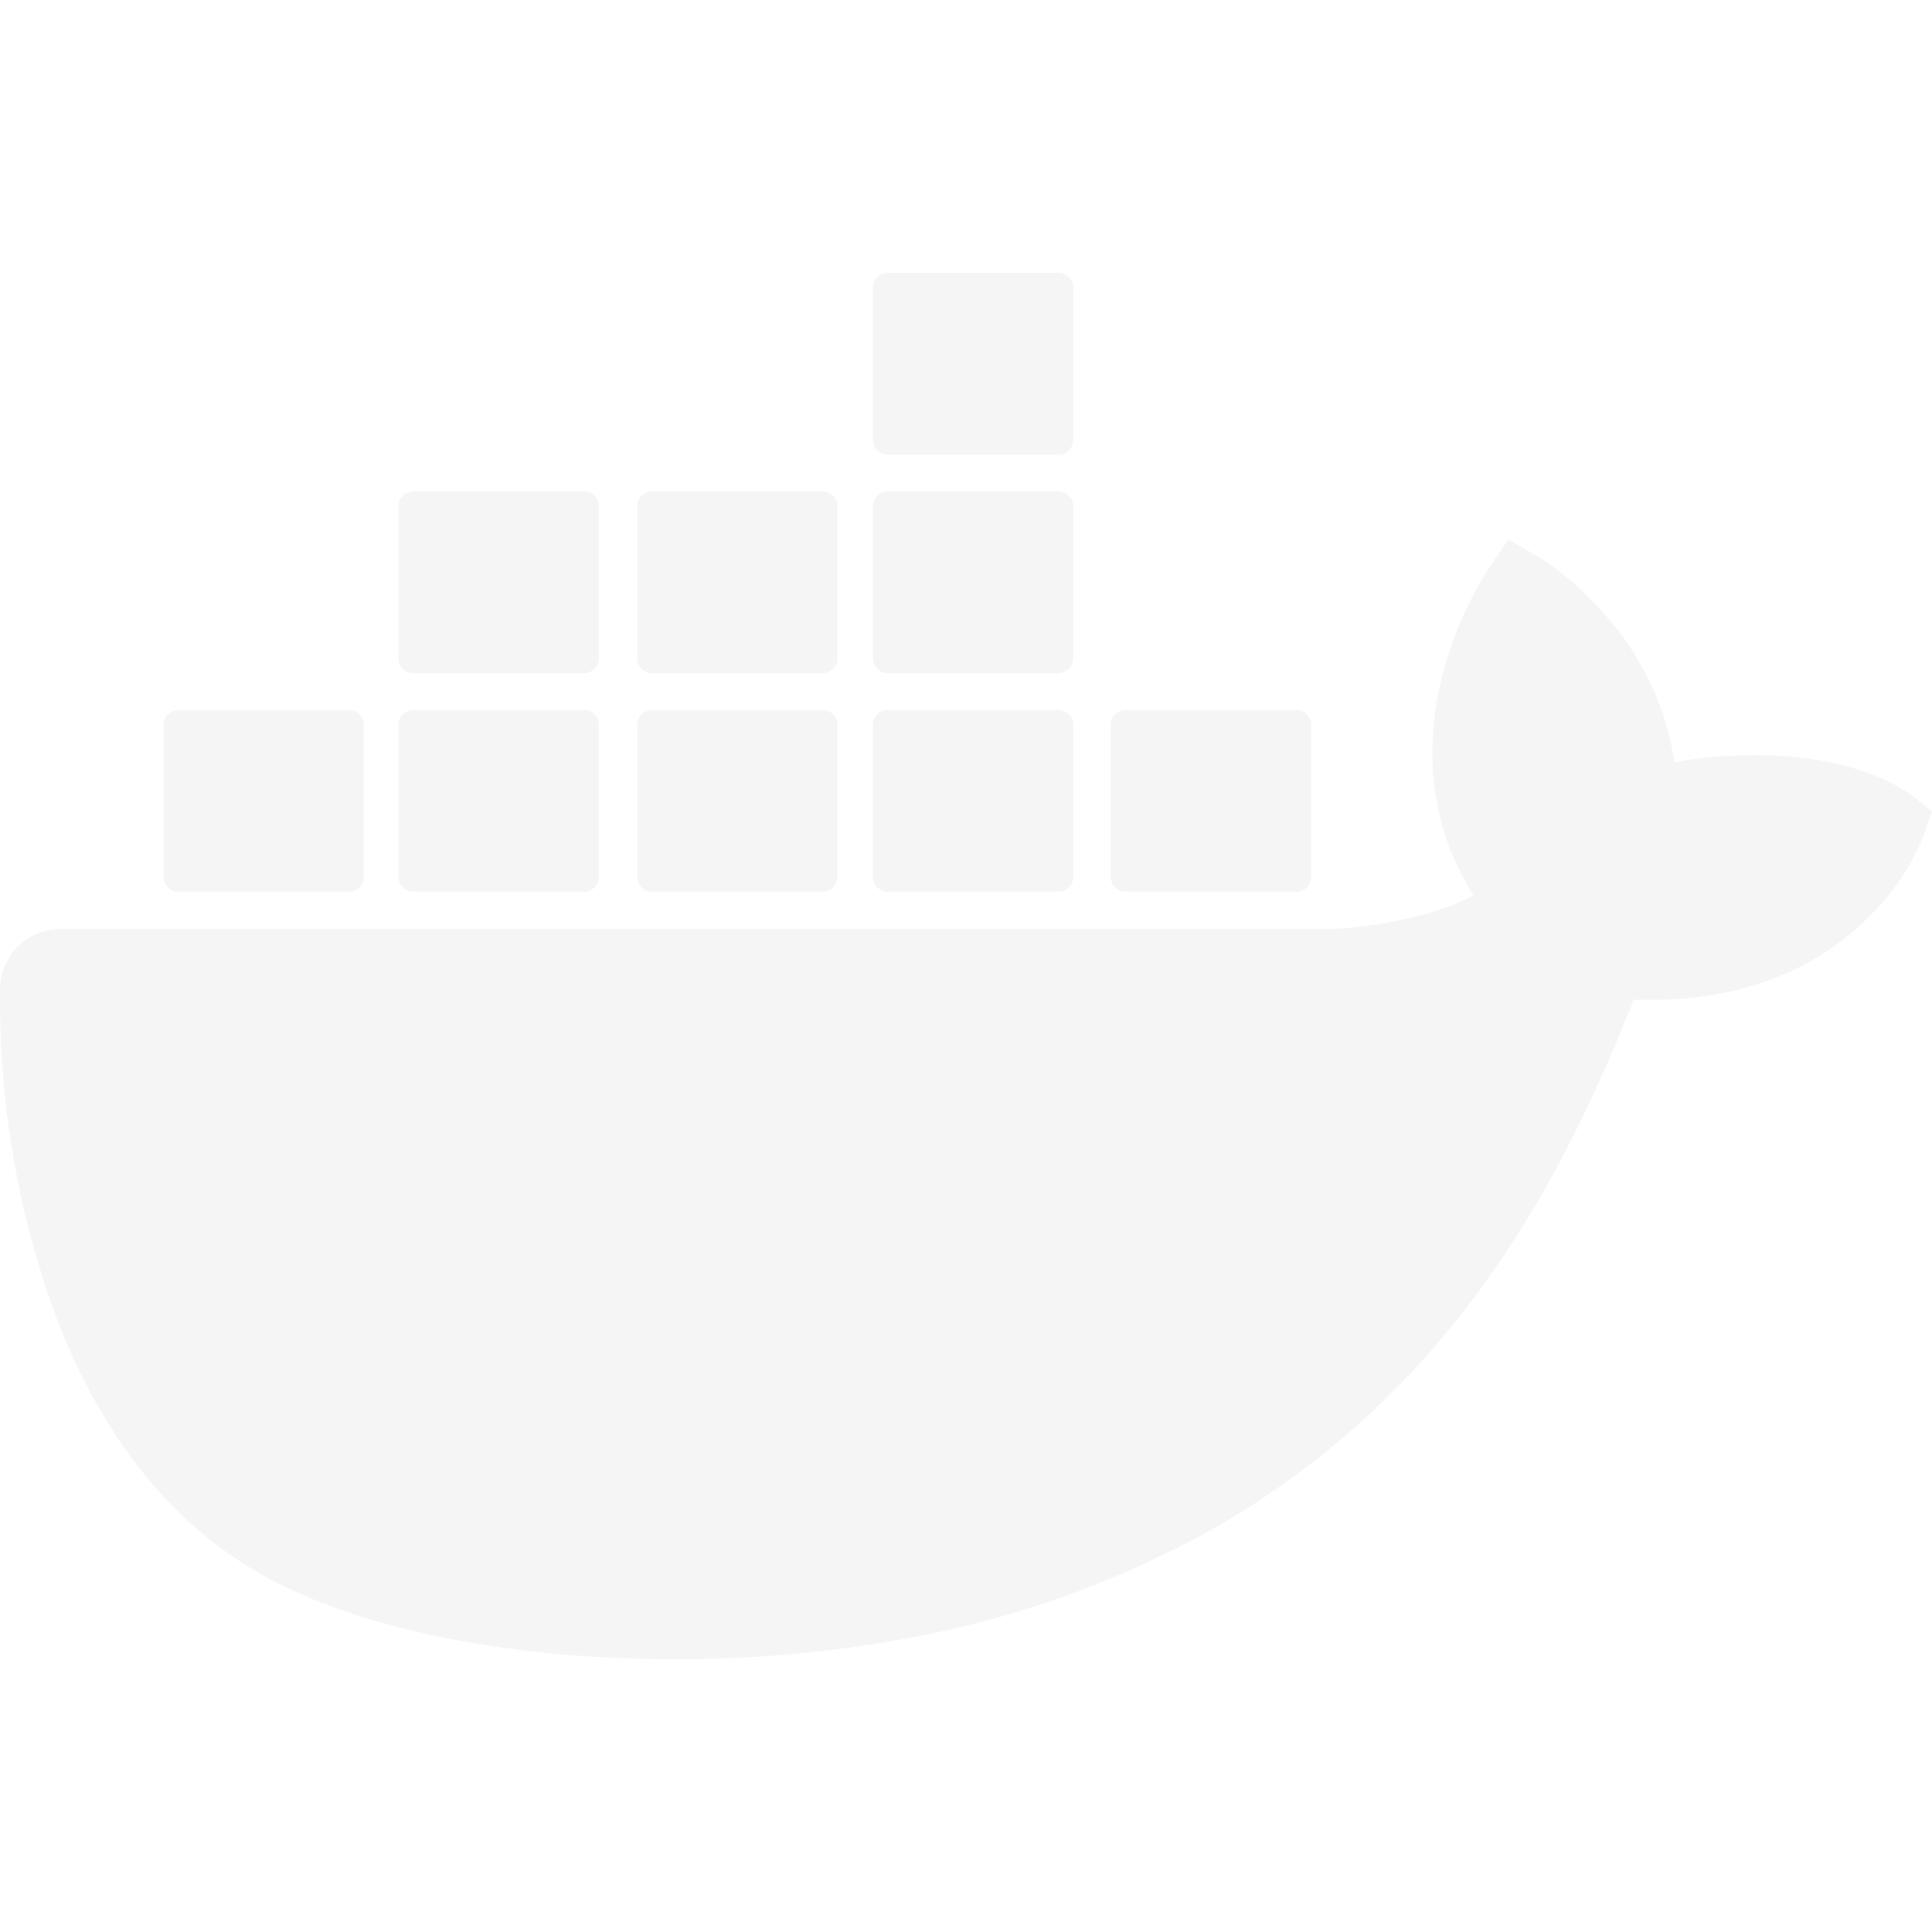
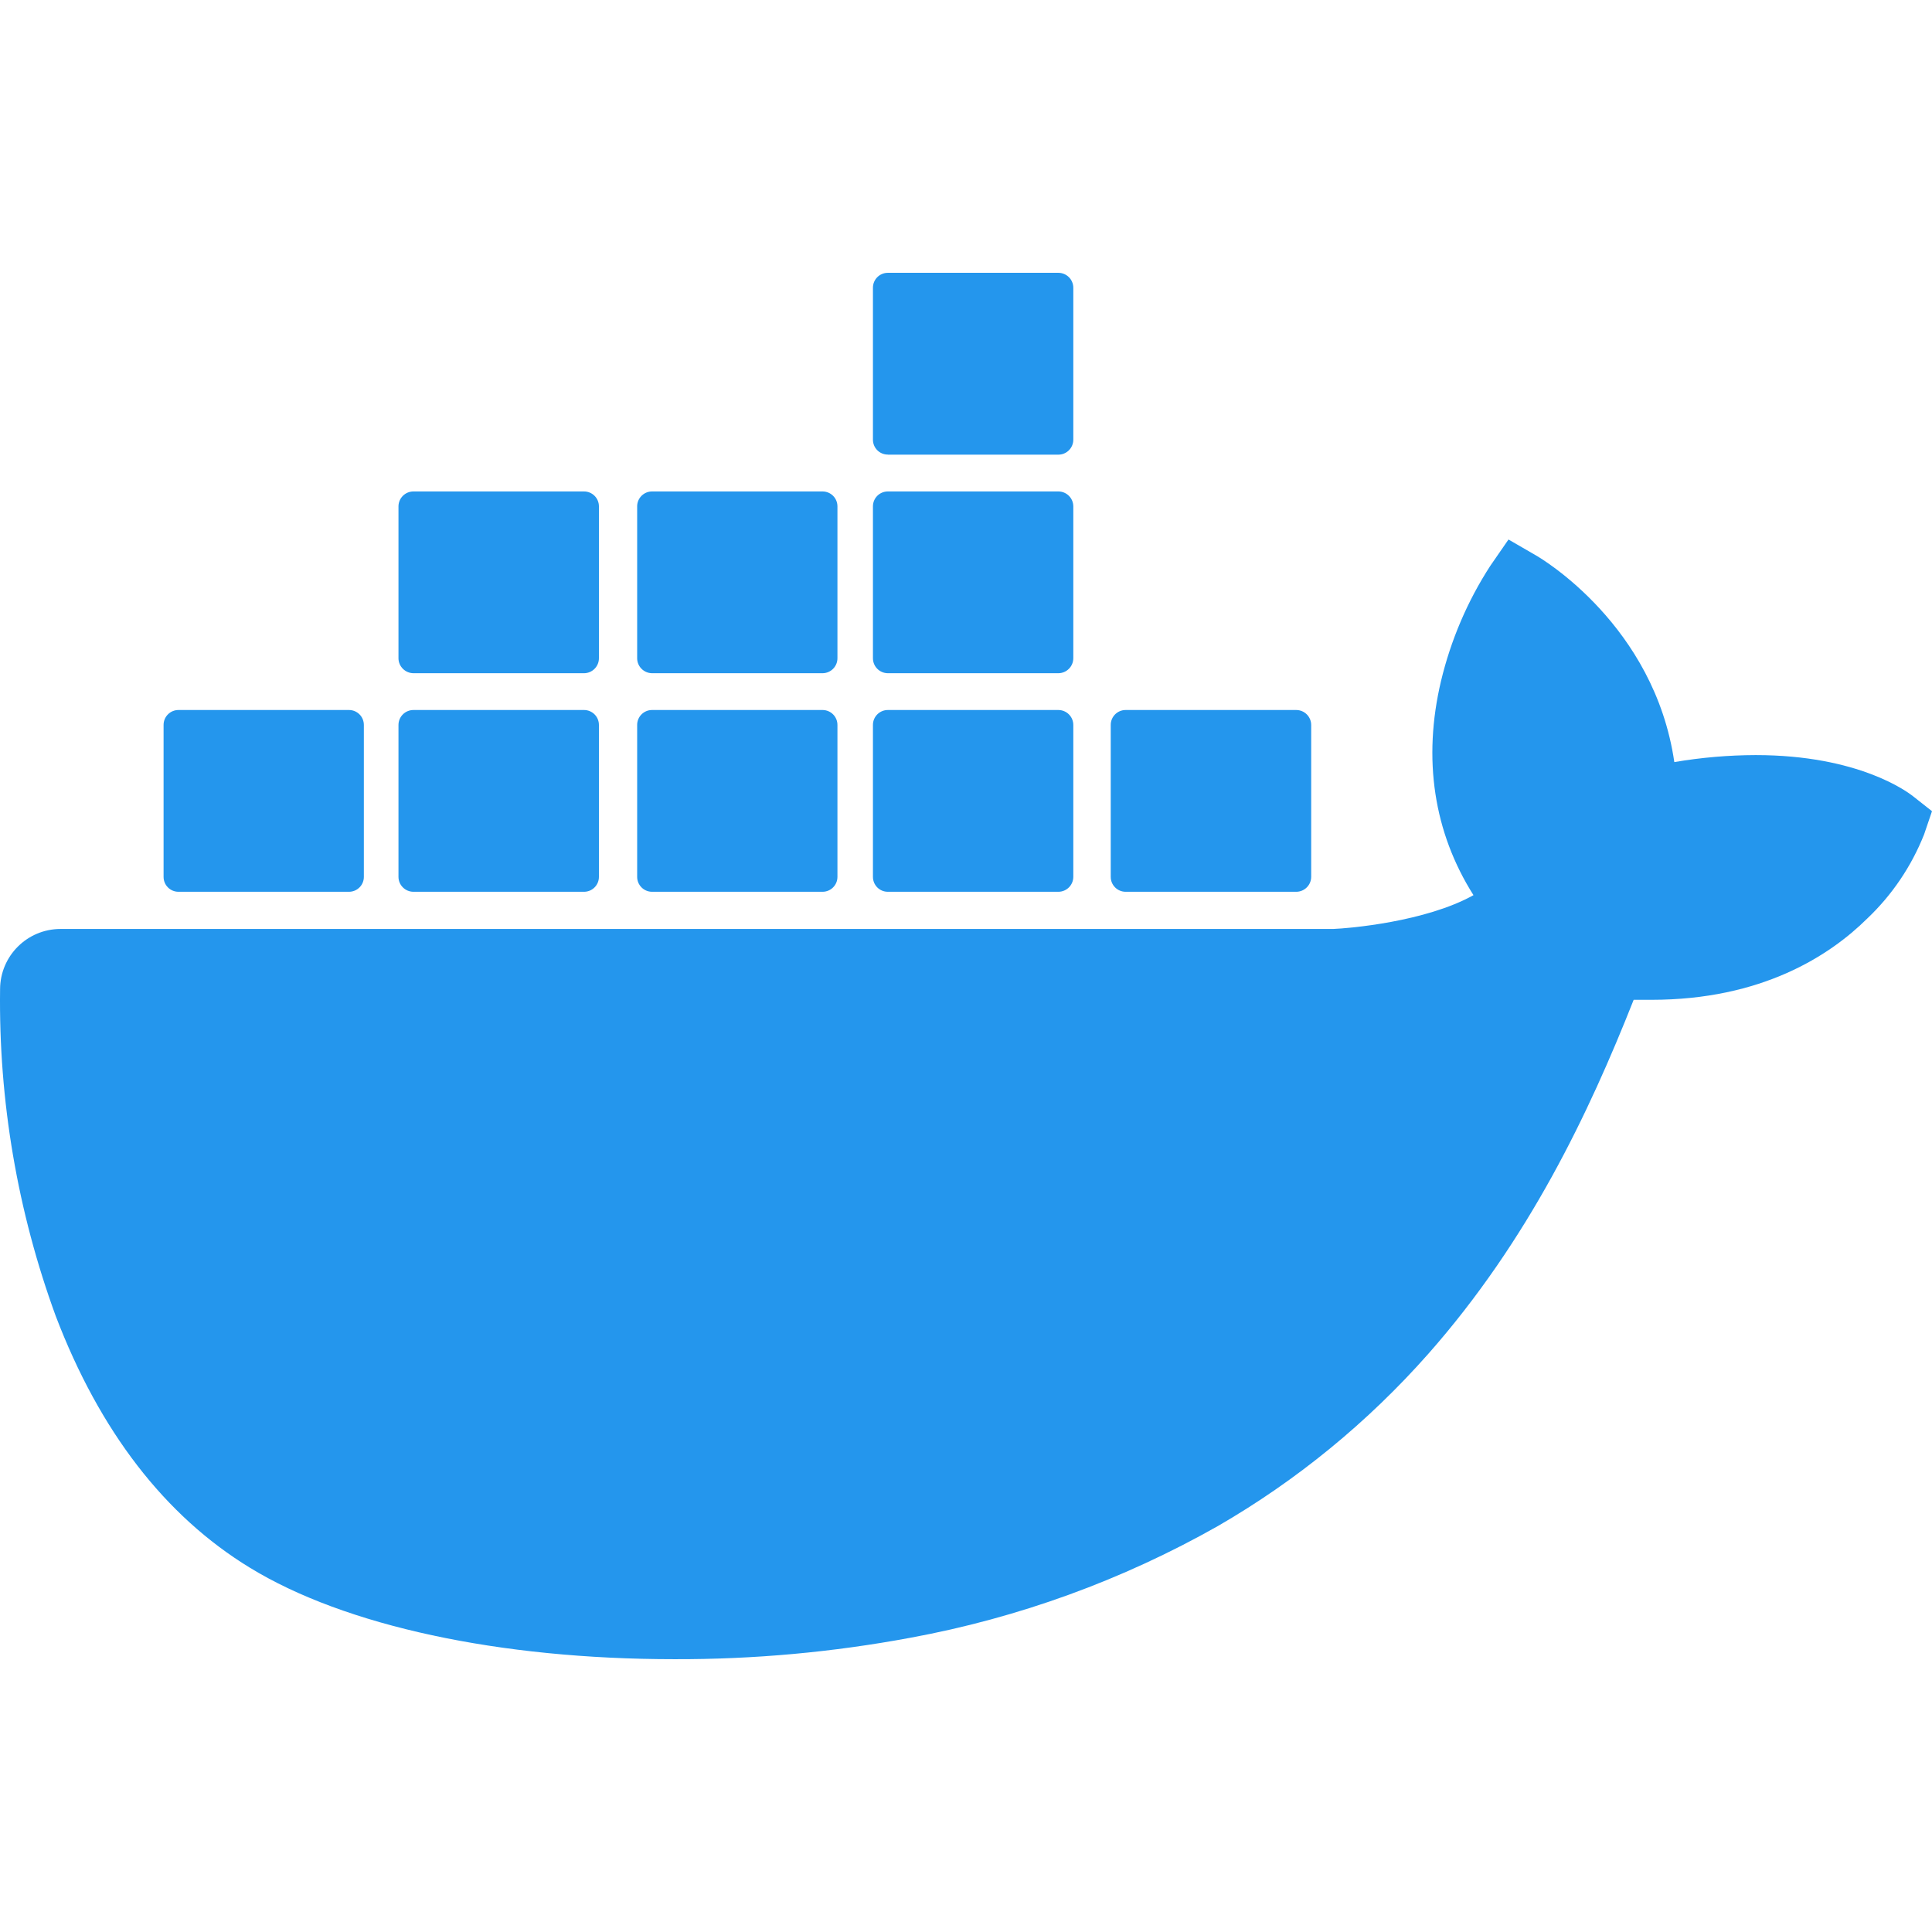
- <svg xmlns="http://www.w3.org/2000/svg" fill="#f5f5f5" role="img" viewBox="0 0 24 24">
-   <path d="M13.983 11.078h2.119a.186.186 0 00.186-.185V9.006a.186.186 0 00-.186-.186h-2.119a.185.185 0 00-.185.185v1.888c0 .102.083.185.185.185m-2.954-5.43h2.118a.186.186 0 00.186-.186V3.574a.186.186 0 00-.186-.185h-2.118a.185.185 0 00-.185.185v1.888c0 .102.082.185.185.185m0 2.716h2.118a.187.187 0 00.186-.186V6.29a.186.186 0 00-.186-.185h-2.118a.185.185 0 00-.185.185v1.887c0 .102.082.185.185.186m-2.93 0h2.12a.186.186 0 00.184-.186V6.29a.185.185 0 00-.185-.185H8.1a.185.185 0 00-.185.185v1.887c0 .102.083.185.185.186m-2.964 0h2.119a.186.186 0 00.185-.186V6.29a.185.185 0 00-.185-.185H5.136a.186.186 0 00-.186.185v1.887c0 .102.084.185.186.186m5.893 2.715h2.118a.186.186 0 00.186-.185V9.006a.186.186 0 00-.186-.186h-2.118a.185.185 0 00-.185.185v1.888c0 .102.082.185.185.185m-2.93 0h2.12a.185.185 0 00.184-.185V9.006a.185.185 0 00-.184-.186h-2.12a.185.185 0 00-.184.185v1.888c0 .102.083.185.185.185m-2.964 0h2.119a.185.185 0 00.185-.185V9.006a.185.185 0 00-.184-.186h-2.12a.186.186 0 00-.186.186v1.887c0 .102.084.185.186.185m-2.92 0h2.12a.185.185 0 00.184-.185V9.006a.185.185 0 00-.184-.186h-2.12a.185.185 0 00-.184.185v1.888c0 .102.082.185.185.185M23.763 9.89c-.065-.051-.672-.51-1.954-.51-.338.001-.676.03-1.01.087-.248-1.7-1.653-2.53-1.716-2.566l-.344-.199-.226.327c-.284.438-.49.922-.612 1.43-.23.97-.09 1.882.403 2.661-.595.332-1.55.413-1.744.42H.751a.751.751 0 00-.75.748 11.376 11.376 0 00.692 4.062c.545 1.428 1.355 2.48 2.41 3.124 1.18.723 3.1 1.137 5.275 1.137.983.003 1.963-.086 2.93-.266a12.248 12.248 0 003.823-1.389c.98-.567 1.86-1.288 2.61-2.136 1.252-1.418 1.998-2.997 2.553-4.4h.221c1.372 0 2.215-.549 2.68-1.009.309-.293.55-.65.707-1.046l.098-.288Z" />
+ <svg xmlns="http://www.w3.org/2000/svg" role="img" viewBox="0 0 24 24">
+   <path fill="#2496ED" d="M13.983 11.078h2.119a.186.186 0 00.186-.185V9.006a.186.186 0 00-.186-.186h-2.119a.185.185 0 00-.185.185v1.888c0 .102.083.185.185.185m-2.954-5.43h2.118a.186.186 0 00.186-.186V3.574a.186.186 0 00-.186-.185h-2.118a.185.185 0 00-.185.185v1.888c0 .102.082.185.185.185m0 2.716h2.118a.187.187 0 00.186-.186V6.29a.186.186 0 00-.186-.185h-2.118a.185.185 0 00-.185.185v1.887c0 .102.082.185.185.186m-2.93 0h2.12a.186.186 0 00.184-.186V6.29a.185.185 0 00-.185-.185H8.1a.185.185 0 00-.185.185v1.887c0 .102.083.185.185.186m-2.964 0h2.119a.186.186 0 00.185-.186V6.29a.185.185 0 00-.185-.185H5.136a.186.186 0 00-.186.185v1.887c0 .102.084.185.186.186m5.893 2.715h2.118a.186.186 0 00.186-.185V9.006a.186.186 0 00-.186-.186h-2.118a.185.185 0 00-.185.185v1.888c0 .102.082.185.185.185m-2.93 0h2.12a.185.185 0 00.184-.185V9.006a.185.185 0 00-.184-.186h-2.12a.185.185 0 00-.184.185v1.888c0 .102.083.185.185.185m-2.964 0h2.119a.185.185 0 00.185-.185V9.006a.185.185 0 00-.184-.186h-2.12a.186.186 0 00-.186.186v1.887c0 .102.084.185.186.185m-2.92 0h2.12a.185.185 0 00.184-.185V9.006a.185.185 0 00-.184-.186h-2.12a.185.185 0 00-.184.185v1.888c0 .102.082.185.185.185M23.763 9.89c-.065-.051-.672-.51-1.954-.51-.338.001-.676.03-1.01.087-.248-1.7-1.653-2.53-1.716-2.566l-.344-.199-.226.327c-.284.438-.49.922-.612 1.43-.23.97-.09 1.882.403 2.661-.595.332-1.55.413-1.744.42H.751a.751.751 0 00-.75.748 11.376 11.376 0 00.692 4.062c.545 1.428 1.355 2.48 2.41 3.124 1.18.723 3.1 1.137 5.275 1.137.983.003 1.963-.086 2.93-.266a12.248 12.248 0 003.823-1.389c.98-.567 1.86-1.288 2.61-2.136 1.252-1.418 1.998-2.997 2.553-4.4h.221c1.372 0 2.215-.549 2.68-1.009.309-.293.55-.65.707-1.046l.098-.288Z" />
</svg>
